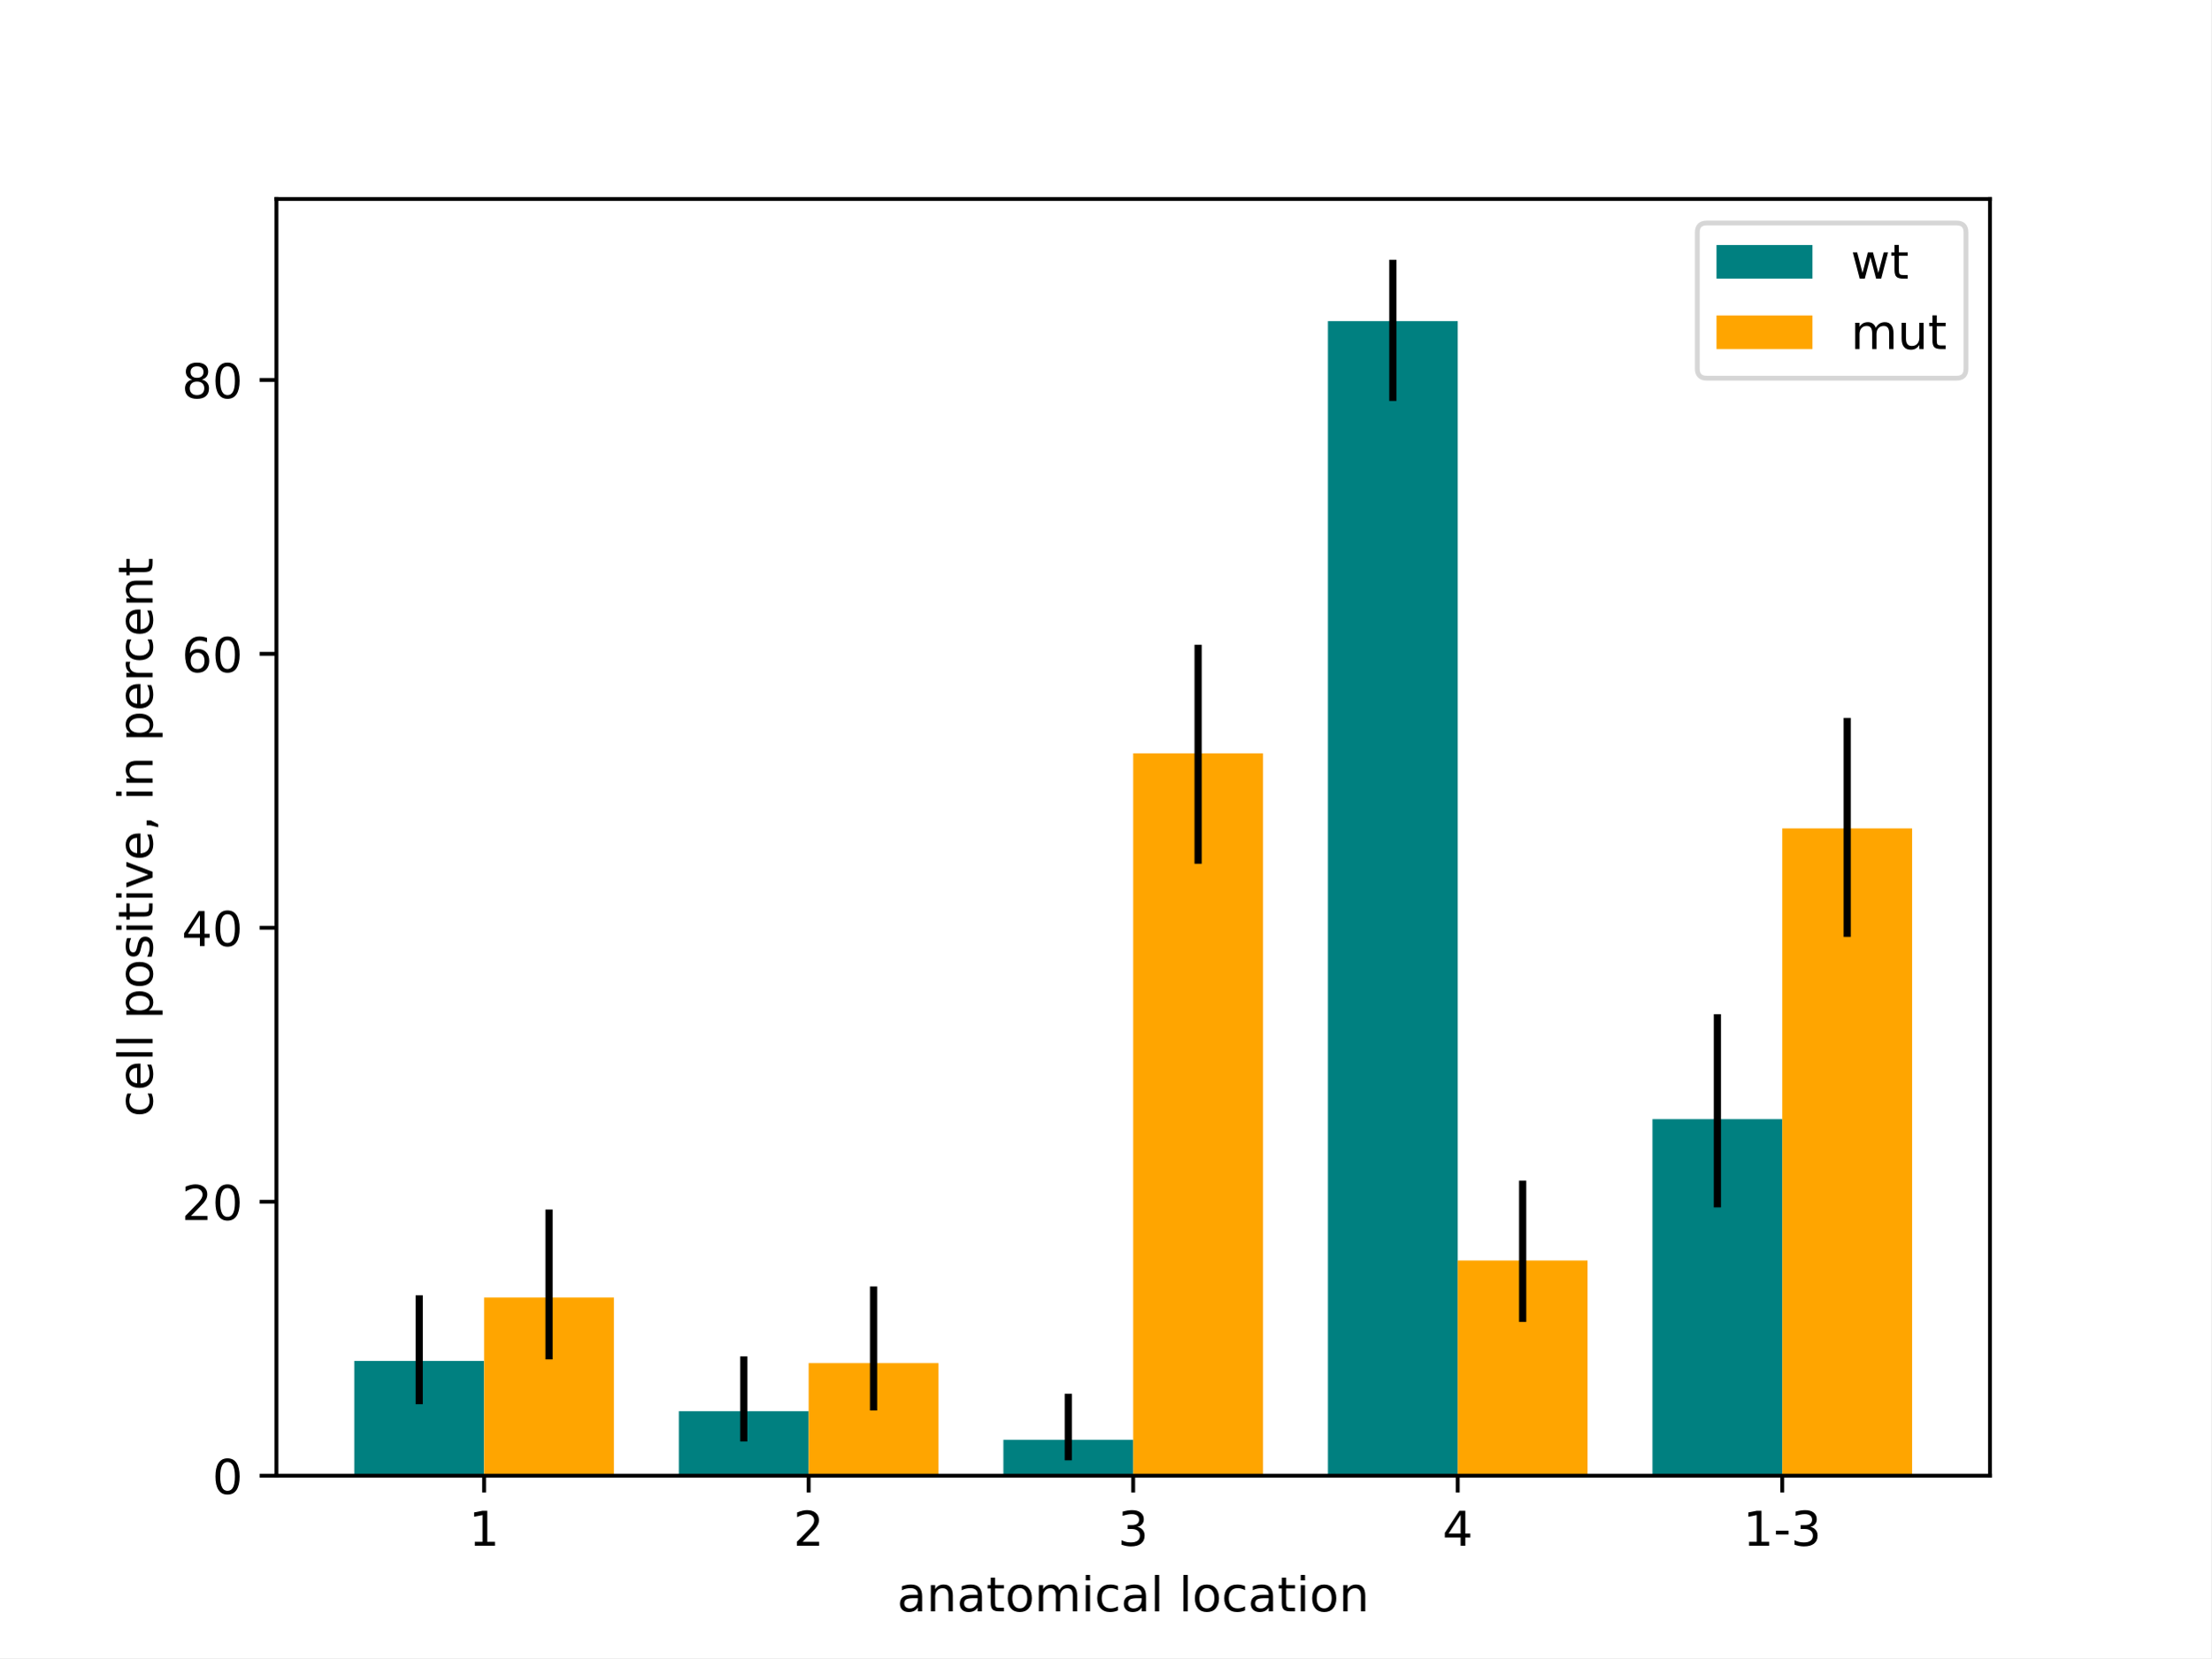
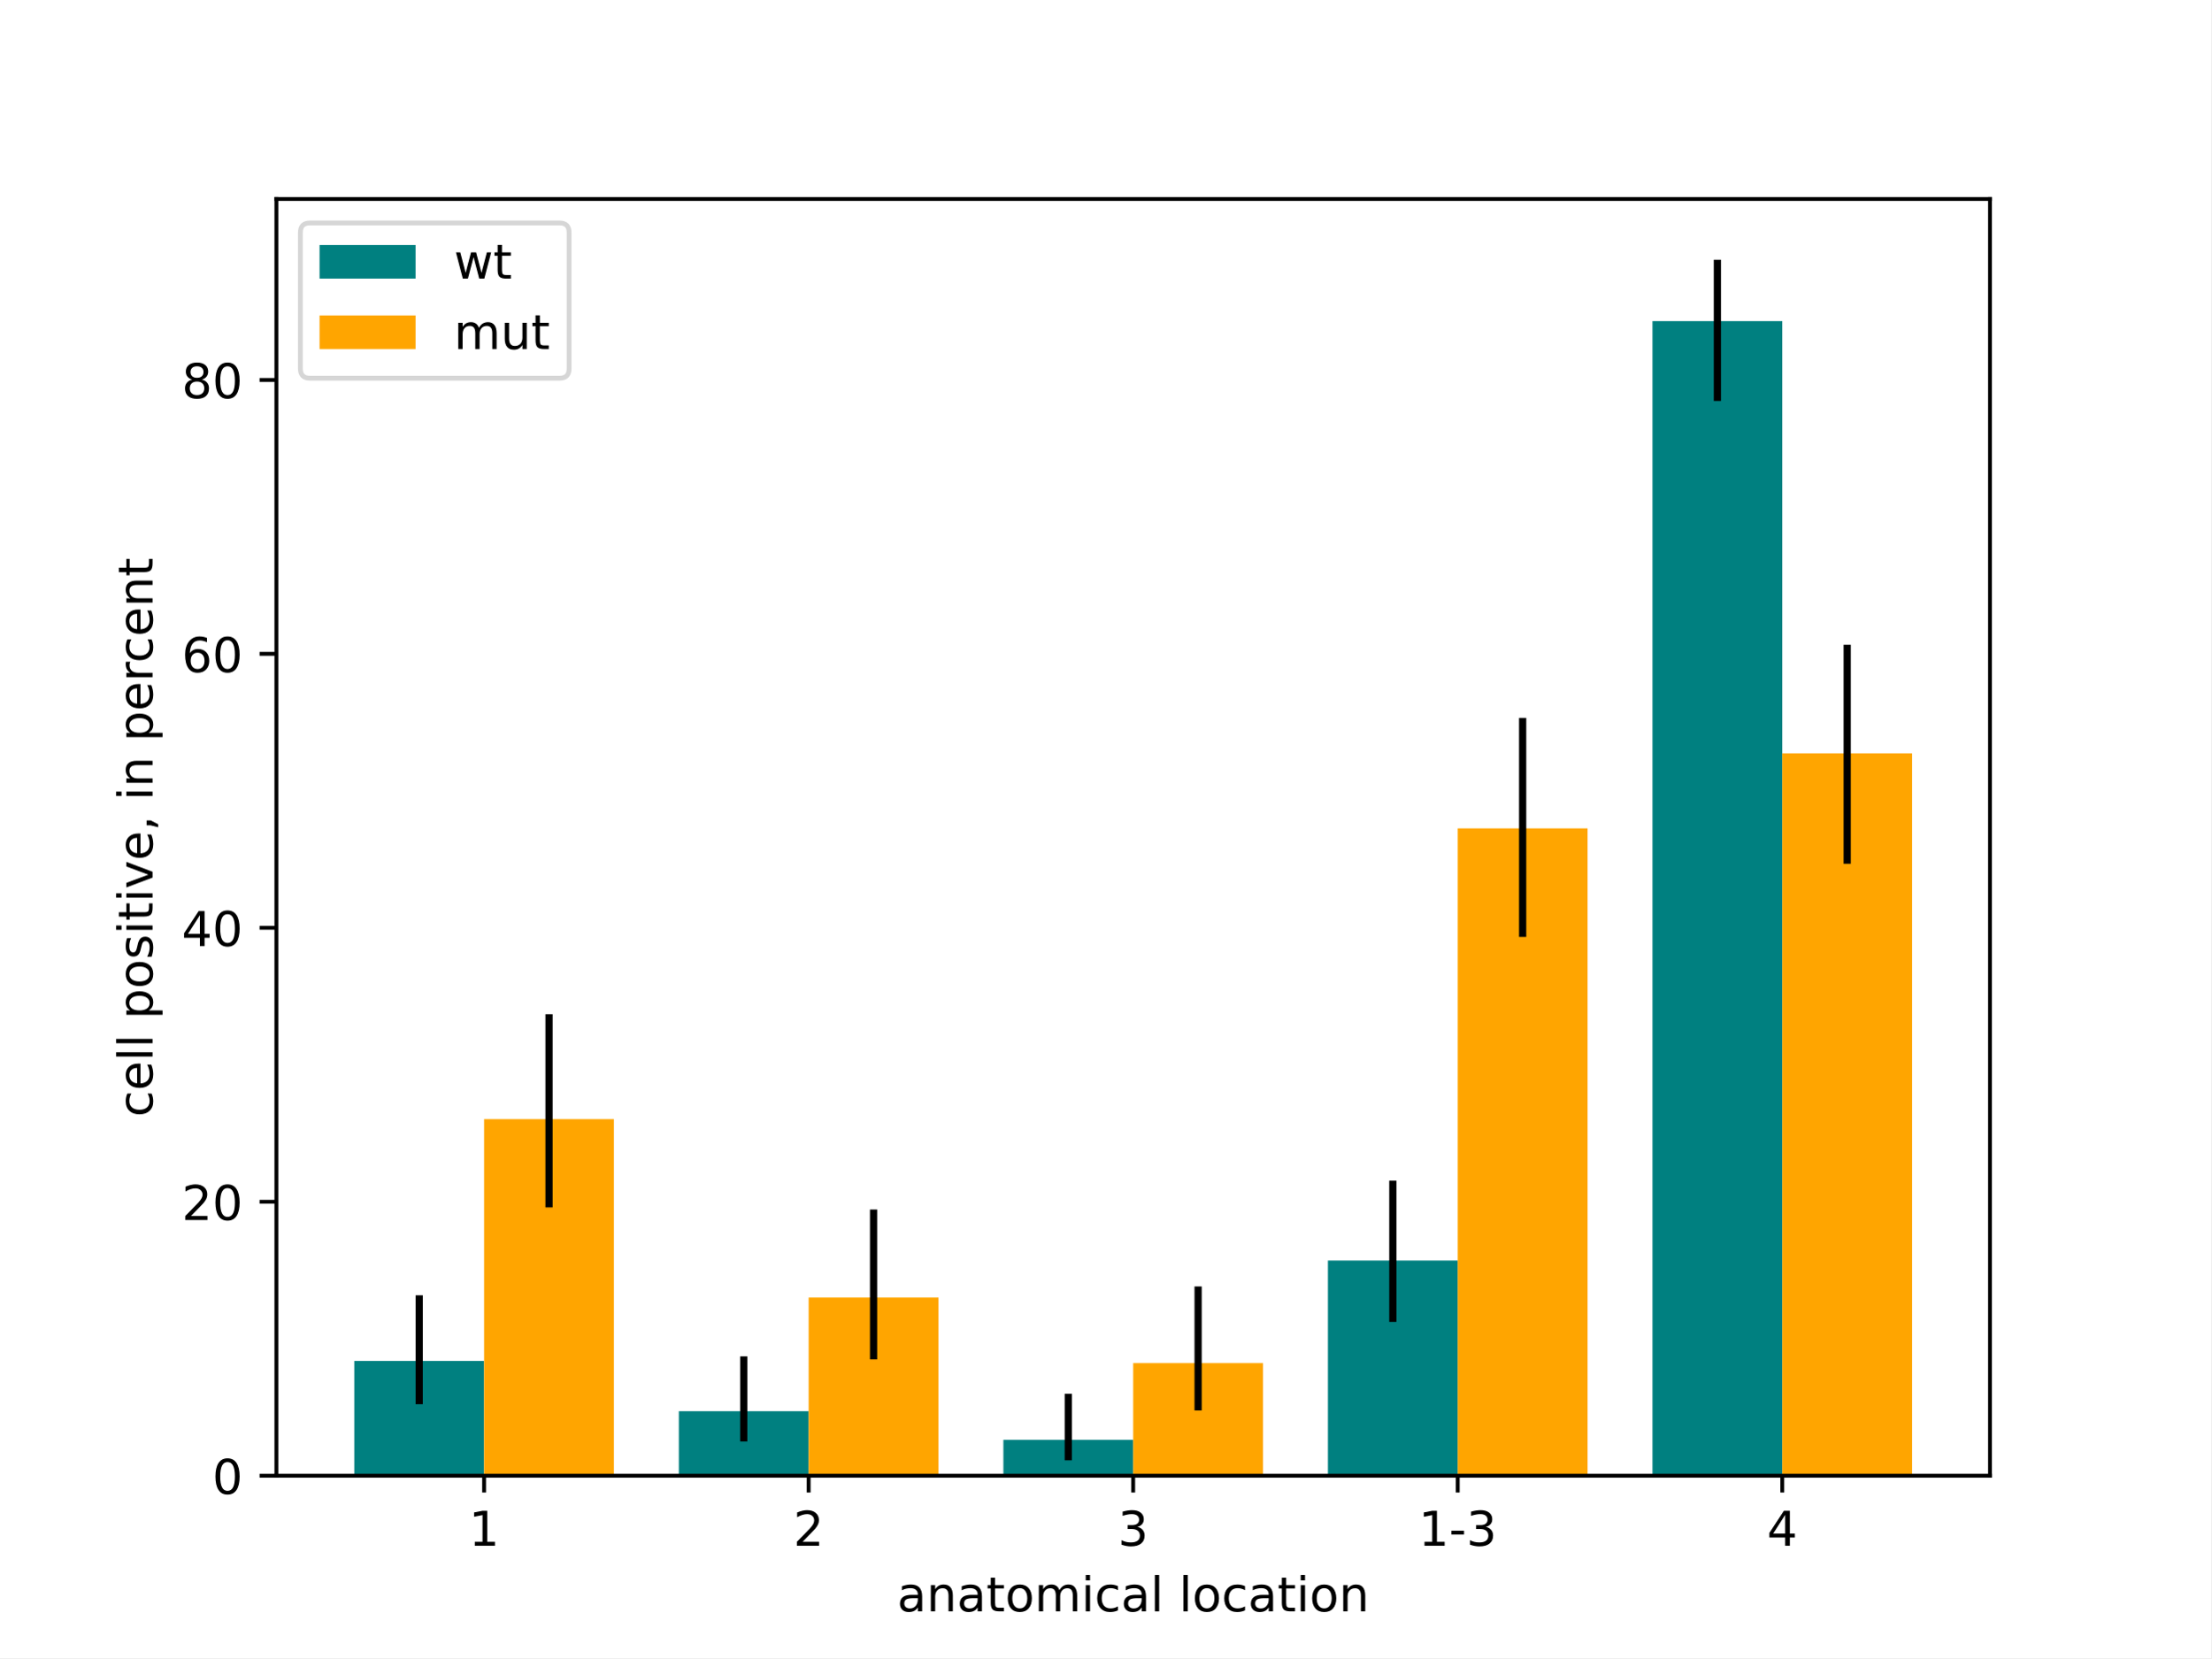
<svg xmlns="http://www.w3.org/2000/svg" xmlns:xlink="http://www.w3.org/1999/xlink" width="460.8pt" height="345.6pt" viewBox="0 0 460.8 345.6" version="1.1">
  <defs>
    <style type="text/css">*{stroke-linejoin: round; stroke-linecap: butt}</style>
  </defs>
  <g id="figure_1">
    <g id="patch_1">
      <path d="M 0 345.6  L 460.8 345.6  L 460.8 0  L 0 0  z " style="fill: #ffffff" />
    </g>
    <g id="axes_1">
      <g id="patch_2">
        <path d="M 57.6 307.584  L 414.72 307.584  L 414.72 41.472  L 57.6 41.472  z " style="fill: #ffffff" />
      </g>
      <g id="patch_3">
-         <path d="M 73.833 307.584  L 100.887 307.584  L 100.887 283.659  L 73.833 283.659  z " clip-path="url(#p12e2276010)" style="fill: #008080" />
+         <path d="M 73.833 307.584  L 100.887 307.584  L 100.887 283.659  L 73.833 283.659  z " clip-path="url(#p114550e118)" style="fill: #008080" />
      </g>
      <g id="patch_4">
-         <path d="M 141.469 307.584  L 168.524 307.584  L 168.524 294.137  L 141.469 294.137  z " clip-path="url(#p12e2276010)" style="fill: #008080" />
+         <path d="M 141.469 307.584  L 168.524 307.584  L 168.524 294.137  L 141.469 294.137  z " clip-path="url(#p114550e118)" style="fill: #008080" />
      </g>
      <g id="patch_5">
-         <path d="M 209.105 307.584  L 236.16 307.584  L 236.16 300.104  L 209.105 300.104  z " clip-path="url(#p12e2276010)" style="fill: #008080" />
+         <path d="M 209.105 307.584  L 236.16 307.584  L 236.16 300.104  L 209.105 300.104  z " clip-path="url(#p114550e118)" style="fill: #008080" />
      </g>
      <g id="patch_6">
-         <path d="M 276.742 307.584  L 303.796 307.584  L 303.796 66.937  L 276.742 66.937  z " clip-path="url(#p12e2276010)" style="fill: #008080" />
+         <path d="M 276.742 307.584  L 303.796 307.584  L 303.796 262.732  L 276.742 262.732  z " clip-path="url(#p114550e118)" style="fill: #008080" />
      </g>
      <g id="patch_7">
-         <path d="M 344.378 307.584  L 371.433 307.584  L 371.433 233.269  L 344.378 233.269  z " clip-path="url(#p12e2276010)" style="fill: #008080" />
+         <path d="M 344.378 307.584  L 371.433 307.584  L 371.433 66.937  L 344.378 66.937  z " clip-path="url(#p114550e118)" style="fill: #008080" />
      </g>
      <g id="patch_8">
-         <path d="M 100.887 307.584  L 127.942 307.584  L 127.942 270.441  L 100.887 270.441  z " clip-path="url(#p12e2276010)" style="fill: #ffa500" />
+         <path d="M 100.887 307.584  L 127.942 307.584  L 127.942 233.269  L 100.887 233.269  z " clip-path="url(#p114550e118)" style="fill: #ffa500" />
      </g>
      <g id="patch_9">
-         <path d="M 168.524 307.584  L 195.578 307.584  L 195.578 284.116  L 168.524 284.116  z " clip-path="url(#p12e2276010)" style="fill: #ffa500" />
+         <path d="M 168.524 307.584  L 195.578 307.584  L 195.578 270.441  L 168.524 270.441  z " clip-path="url(#p114550e118)" style="fill: #ffa500" />
      </g>
      <g id="patch_10">
-         <path d="M 236.16 307.584  L 263.215 307.584  L 263.215 157.012  L 236.16 157.012  z " clip-path="url(#p12e2276010)" style="fill: #ffa500" />
+         <path d="M 236.16 307.584  L 263.215 307.584  L 263.215 284.116  L 236.16 284.116  z " clip-path="url(#p114550e118)" style="fill: #ffa500" />
      </g>
      <g id="patch_11">
-         <path d="M 303.796 307.584  L 330.851 307.584  L 330.851 262.732  L 303.796 262.732  z " clip-path="url(#p12e2276010)" style="fill: #ffa500" />
+         <path d="M 303.796 307.584  L 330.851 307.584  L 330.851 172.657  L 303.796 172.657  z " clip-path="url(#p114550e118)" style="fill: #ffa500" />
      </g>
      <g id="patch_12">
-         <path d="M 371.433 307.584  L 398.487 307.584  L 398.487 172.657  L 371.433 172.657  z " clip-path="url(#p12e2276010)" style="fill: #ffa500" />
+         <path d="M 371.433 307.584  L 398.487 307.584  L 398.487 157.012  L 371.433 157.012  z " clip-path="url(#p114550e118)" style="fill: #ffa500" />
      </g>
      <g id="matplotlib.axis_1">
        <g id="xtick_1">
          <g id="line2d_1">
            <defs>
-               <path id="m46bd3d4e62" d="M 0 0  L 0 3.5  " style="stroke: #000000; stroke-width: 0.8" />
-             </defs>
-             <g>
-               <use xlink:href="#m46bd3d4e62" x="100.887" y="307.584" style="stroke: #000000; stroke-width: 0.8" />
+               <path id="m1e8df69c15" d="M 0 0  L 0 3.5  " style="stroke: #000000; stroke-width: 0.8" />
+             </defs>
+             <g>
+               <use xlink:href="#m1e8df69c15" x="100.887" y="307.584" style="stroke: #000000; stroke-width: 0.8" />
            </g>
          </g>
          <g id="text_1">
            <g transform="translate(97.70602 322.1824)scale(0.1 -0.1)">
              <defs>
                <path id="DejaVuSans-31" d="M 794 531  L 1825 531  L 1825 4091  L 703 3866  L 703 4441  L 1819 4666  L 2450 4666  L 2450 531  L 3481 531  L 3481 0  L 794 0  L 794 531  z " transform="scale(0.015625)" />
              </defs>
              <use xlink:href="#DejaVuSans-31" />
            </g>
          </g>
        </g>
        <g id="xtick_2">
          <g id="line2d_2">
            <g>
-               <use xlink:href="#m46bd3d4e62" x="168.524" y="307.584" style="stroke: #000000; stroke-width: 0.8" />
+               <use xlink:href="#m1e8df69c15" x="168.524" y="307.584" style="stroke: #000000; stroke-width: 0.8" />
            </g>
          </g>
          <g id="text_2">
            <g transform="translate(165.3424 322.1824)scale(0.1 -0.1)">
              <defs>
                <path id="DejaVuSans-32" d="M 1228 531  L 3431 531  L 3431 0  L 469 0  L 469 531  Q 828 903 1448 1529  Q 2069 2156 2228 2338  Q 2531 2678 2651 2914  Q 2772 3150 2772 3378  Q 2772 3750 2511 3984  Q 2250 4219 1831 4219  Q 1534 4219 1204 4116  Q 875 4013 500 3803  L 500 4441  Q 881 4594 1212 4672  Q 1544 4750 1819 4750  Q 2544 4750 2975 4387  Q 3406 4025 3406 3419  Q 3406 3131 3298 2873  Q 3191 2616 2906 2266  Q 2828 2175 2409 1742  Q 1991 1309 1228 531  z " transform="scale(0.015625)" />
              </defs>
              <use xlink:href="#DejaVuSans-32" />
            </g>
          </g>
        </g>
        <g id="xtick_3">
          <g id="line2d_3">
            <g>
-               <use xlink:href="#m46bd3d4e62" x="236.16" y="307.584" style="stroke: #000000; stroke-width: 0.8" />
+               <use xlink:href="#m1e8df69c15" x="236.16" y="307.584" style="stroke: #000000; stroke-width: 0.8" />
            </g>
          </g>
          <g id="text_3">
            <g transform="translate(232.9787 322.1824)scale(0.1 -0.1)">
              <defs>
                <path id="DejaVuSans-33" d="M 2597 2516  Q 3050 2419 3304 2112  Q 3559 1806 3559 1356  Q 3559 666 3084 287  Q 2609 -91 1734 -91  Q 1441 -91 1130 -33  Q 819 25 488 141  L 488 750  Q 750 597 1062 519  Q 1375 441 1716 441  Q 2309 441 2620 675  Q 2931 909 2931 1356  Q 2931 1769 2642 2001  Q 2353 2234 1838 2234  L 1294 2234  L 1294 2753  L 1863 2753  Q 2328 2753 2575 2939  Q 2822 3125 2822 3475  Q 2822 3834 2567 4026  Q 2313 4219 1838 4219  Q 1578 4219 1281 4162  Q 984 4106 628 3988  L 628 4550  Q 988 4650 1302 4700  Q 1616 4750 1894 4750  Q 2613 4750 3031 4423  Q 3450 4097 3450 3541  Q 3450 3153 3228 2886  Q 3006 2619 2597 2516  z " transform="scale(0.015625)" />
              </defs>
              <use xlink:href="#DejaVuSans-33" />
            </g>
          </g>
        </g>
        <g id="xtick_4">
          <g id="line2d_4">
            <g>
-               <use xlink:href="#m46bd3d4e62" x="303.796" y="307.584" style="stroke: #000000; stroke-width: 0.8" />
+               <use xlink:href="#m1e8df69c15" x="303.796" y="307.584" style="stroke: #000000; stroke-width: 0.8" />
            </g>
          </g>
          <g id="text_4">
-             <g transform="translate(300.6151 322.1824)scale(0.1 -0.1)">
-               <defs>
-                 <path id="DejaVuSans-34" d="M 2419 4116  L 825 1625  L 2419 1625  L 2419 4116  z M 2253 4666  L 3047 4666  L 3047 1625  L 3713 1625  L 3713 1100  L 3047 1100  L 3047 0  L 2419 0  L 2419 1100  L 313 1100  L 313 1709  L 2253 4666  z " transform="scale(0.015625)" />
-               </defs>
-               <use xlink:href="#DejaVuSans-34" />
-             </g>
-           </g>
-         </g>
-         <g id="xtick_5">
-           <g id="line2d_5">
-             <g>
-               <use xlink:href="#m46bd3d4e62" x="371.433" y="307.584" style="stroke: #000000; stroke-width: 0.8" />
-             </g>
-           </g>
-           <g id="text_5">
-             <g transform="translate(363.2663 322.1824)scale(0.1 -0.1)">
+             <g transform="translate(295.63 322.1824)scale(0.1 -0.1)">
              <defs>
                <path id="DejaVuSans-2d" d="M 313 2009  L 1997 2009  L 1997 1497  L 313 1497  L 313 2009  z " transform="scale(0.015625)" />
              </defs>
              <use xlink:href="#DejaVuSans-31" />
              <use xlink:href="#DejaVuSans-2d" x="63.623" />
              <use xlink:href="#DejaVuSans-33" x="99.707" />
+             </g>
+           </g>
+         </g>
+         <g id="xtick_5">
+           <g id="line2d_5">
+             <g>
+               <use xlink:href="#m1e8df69c15" x="371.433" y="307.584" style="stroke: #000000; stroke-width: 0.8" />
+             </g>
+           </g>
+           <g id="text_5">
+             <g transform="translate(368.2515 322.1824)scale(0.1 -0.1)">
+               <defs>
+                 <path id="DejaVuSans-34" d="M 2419 4116  L 825 1625  L 2419 1625  L 2419 4116  z M 2253 4666  L 3047 4666  L 3047 1625  L 3713 1625  L 3713 1100  L 3047 1100  L 3047 0  L 2419 0  L 2419 1100  L 313 1100  L 313 1709  L 2253 4666  z " transform="scale(0.015625)" />
+               </defs>
+               <use xlink:href="#DejaVuSans-34" />
            </g>
          </g>
        </g>
        <g id="text_6">
          <g transform="translate(186.9538 335.8606)scale(0.1 -0.1)">
            <defs>
              <path id="DejaVuSans-61" d="M 2194 1759  Q 1497 1759 1228 1600  Q 959 1441 959 1056  Q 959 750 1161 570  Q 1363 391 1709 391  Q 2188 391 2477 730  Q 2766 1069 2766 1631  L 2766 1759  L 2194 1759  z M 3341 1997  L 3341 0  L 2766 0  L 2766 531  Q 2569 213 2275 61  Q 1981 -91 1556 -91  Q 1019 -91 701 211  Q 384 513 384 1019  Q 384 1609 779 1909  Q 1175 2209 1959 2209  L 2766 2209  L 2766 2266  Q 2766 2663 2505 2880  Q 2244 3097 1772 3097  Q 1472 3097 1187 3025  Q 903 2953 641 2809  L 641 3341  Q 956 3463 1253 3523  Q 1550 3584 1831 3584  Q 2591 3584 2966 3190  Q 3341 2797 3341 1997  z " transform="scale(0.015625)" />
              <path id="DejaVuSans-6e" d="M 3513 2113  L 3513 0  L 2938 0  L 2938 2094  Q 2938 2591 2744 2837  Q 2550 3084 2163 3084  Q 1697 3084 1428 2787  Q 1159 2491 1159 1978  L 1159 0  L 581 0  L 581 3500  L 1159 3500  L 1159 2956  Q 1366 3272 1645 3428  Q 1925 3584 2291 3584  Q 2894 3584 3203 3211  Q 3513 2838 3513 2113  z " transform="scale(0.015625)" />
              <path id="DejaVuSans-74" d="M 1172 4494  L 1172 3500  L 2356 3500  L 2356 3053  L 1172 3053  L 1172 1153  Q 1172 725 1289 603  Q 1406 481 1766 481  L 2356 481  L 2356 0  L 1766 0  Q 1100 0 847 248  Q 594 497 594 1153  L 594 3053  L 172 3053  L 172 3500  L 594 3500  L 594 4494  L 1172 4494  z " transform="scale(0.015625)" />
              <path id="DejaVuSans-6f" d="M 1959 3097  Q 1497 3097 1228 2736  Q 959 2375 959 1747  Q 959 1119 1226 758  Q 1494 397 1959 397  Q 2419 397 2687 759  Q 2956 1122 2956 1747  Q 2956 2369 2687 2733  Q 2419 3097 1959 3097  z M 1959 3584  Q 2709 3584 3137 3096  Q 3566 2609 3566 1747  Q 3566 888 3137 398  Q 2709 -91 1959 -91  Q 1206 -91 779 398  Q 353 888 353 1747  Q 353 2609 779 3096  Q 1206 3584 1959 3584  z " transform="scale(0.015625)" />
              <path id="DejaVuSans-6d" d="M 3328 2828  Q 3544 3216 3844 3400  Q 4144 3584 4550 3584  Q 5097 3584 5394 3201  Q 5691 2819 5691 2113  L 5691 0  L 5113 0  L 5113 2094  Q 5113 2597 4934 2840  Q 4756 3084 4391 3084  Q 3944 3084 3684 2787  Q 3425 2491 3425 1978  L 3425 0  L 2847 0  L 2847 2094  Q 2847 2600 2669 2842  Q 2491 3084 2119 3084  Q 1678 3084 1418 2786  Q 1159 2488 1159 1978  L 1159 0  L 581 0  L 581 3500  L 1159 3500  L 1159 2956  Q 1356 3278 1631 3431  Q 1906 3584 2284 3584  Q 2666 3584 2933 3390  Q 3200 3197 3328 2828  z " transform="scale(0.015625)" />
              <path id="DejaVuSans-69" d="M 603 3500  L 1178 3500  L 1178 0  L 603 0  L 603 3500  z M 603 4863  L 1178 4863  L 1178 4134  L 603 4134  L 603 4863  z " transform="scale(0.015625)" />
              <path id="DejaVuSans-63" d="M 3122 3366  L 3122 2828  Q 2878 2963 2633 3030  Q 2388 3097 2138 3097  Q 1578 3097 1268 2742  Q 959 2388 959 1747  Q 959 1106 1268 751  Q 1578 397 2138 397  Q 2388 397 2633 464  Q 2878 531 3122 666  L 3122 134  Q 2881 22 2623 -34  Q 2366 -91 2075 -91  Q 1284 -91 818 406  Q 353 903 353 1747  Q 353 2603 823 3093  Q 1294 3584 2113 3584  Q 2378 3584 2631 3529  Q 2884 3475 3122 3366  z " transform="scale(0.015625)" />
              <path id="DejaVuSans-6c" d="M 603 4863  L 1178 4863  L 1178 0  L 603 0  L 603 4863  z " transform="scale(0.015625)" />
              <path id="DejaVuSans-20" transform="scale(0.015625)" />
            </defs>
            <use xlink:href="#DejaVuSans-61" />
            <use xlink:href="#DejaVuSans-6e" x="61.279" />
            <use xlink:href="#DejaVuSans-61" x="124.658" />
            <use xlink:href="#DejaVuSans-74" x="185.938" />
            <use xlink:href="#DejaVuSans-6f" x="225.146" />
            <use xlink:href="#DejaVuSans-6d" x="286.328" />
            <use xlink:href="#DejaVuSans-69" x="383.74" />
            <use xlink:href="#DejaVuSans-63" x="411.523" />
            <use xlink:href="#DejaVuSans-61" x="466.504" />
            <use xlink:href="#DejaVuSans-6c" x="527.783" />
            <use xlink:href="#DejaVuSans-20" x="555.566" />
            <use xlink:href="#DejaVuSans-6c" x="587.354" />
            <use xlink:href="#DejaVuSans-6f" x="615.137" />
            <use xlink:href="#DejaVuSans-63" x="676.318" />
            <use xlink:href="#DejaVuSans-61" x="731.299" />
            <use xlink:href="#DejaVuSans-74" x="792.578" />
            <use xlink:href="#DejaVuSans-69" x="831.787" />
            <use xlink:href="#DejaVuSans-6f" x="859.57" />
            <use xlink:href="#DejaVuSans-6e" x="920.752" />
          </g>
        </g>
      </g>
      <g id="matplotlib.axis_2">
        <g id="ytick_1">
          <g id="line2d_6">
            <defs>
-               <path id="m24225a2c26" d="M 0 0  L -3.5 0  " style="stroke: #000000; stroke-width: 0.8" />
-             </defs>
-             <g>
-               <use xlink:href="#m24225a2c26" x="57.6" y="307.584" style="stroke: #000000; stroke-width: 0.8" />
+               <path id="m2586322d5f" d="M 0 0  L -3.5 0  " style="stroke: #000000; stroke-width: 0.8" />
+             </defs>
+             <g>
+               <use xlink:href="#m2586322d5f" x="57.6" y="307.584" style="stroke: #000000; stroke-width: 0.8" />
            </g>
          </g>
          <g id="text_7">
            <g transform="translate(44.2375 311.3832)scale(0.1 -0.1)">
              <defs>
                <path id="DejaVuSans-30" d="M 2034 4250  Q 1547 4250 1301 3770  Q 1056 3291 1056 2328  Q 1056 1369 1301 889  Q 1547 409 2034 409  Q 2525 409 2770 889  Q 3016 1369 3016 2328  Q 3016 3291 2770 3770  Q 2525 4250 2034 4250  z M 2034 4750  Q 2819 4750 3233 4129  Q 3647 3509 3647 2328  Q 3647 1150 3233 529  Q 2819 -91 2034 -91  Q 1250 -91 836 529  Q 422 1150 422 2328  Q 422 3509 836 4129  Q 1250 4750 2034 4750  z " transform="scale(0.015625)" />
              </defs>
              <use xlink:href="#DejaVuSans-30" />
            </g>
          </g>
        </g>
        <g id="ytick_2">
          <g id="line2d_7">
            <g>
-               <use xlink:href="#m24225a2c26" x="57.6" y="250.484" style="stroke: #000000; stroke-width: 0.8" />
+               <use xlink:href="#m2586322d5f" x="57.6" y="250.484" style="stroke: #000000; stroke-width: 0.8" />
            </g>
          </g>
          <g id="text_8">
            <g transform="translate(37.875 254.2834)scale(0.1 -0.1)">
              <use xlink:href="#DejaVuSans-32" />
              <use xlink:href="#DejaVuSans-30" x="63.623" />
            </g>
          </g>
        </g>
        <g id="ytick_3">
          <g id="line2d_8">
            <g>
-               <use xlink:href="#m24225a2c26" x="57.6" y="193.384" style="stroke: #000000; stroke-width: 0.8" />
+               <use xlink:href="#m2586322d5f" x="57.6" y="193.384" style="stroke: #000000; stroke-width: 0.8" />
            </g>
          </g>
          <g id="text_9">
            <g transform="translate(37.875 197.1835)scale(0.1 -0.1)">
              <use xlink:href="#DejaVuSans-34" />
              <use xlink:href="#DejaVuSans-30" x="63.623" />
            </g>
          </g>
        </g>
        <g id="ytick_4">
          <g id="line2d_9">
            <g>
-               <use xlink:href="#m24225a2c26" x="57.6" y="136.284" style="stroke: #000000; stroke-width: 0.8" />
+               <use xlink:href="#m2586322d5f" x="57.6" y="136.284" style="stroke: #000000; stroke-width: 0.8" />
            </g>
          </g>
          <g id="text_10">
            <g transform="translate(37.875 140.0836)scale(0.1 -0.1)">
              <defs>
                <path id="DejaVuSans-36" d="M 2113 2584  Q 1688 2584 1439 2293  Q 1191 2003 1191 1497  Q 1191 994 1439 701  Q 1688 409 2113 409  Q 2538 409 2786 701  Q 3034 994 3034 1497  Q 3034 2003 2786 2293  Q 2538 2584 2113 2584  z M 3366 4563  L 3366 3988  Q 3128 4100 2886 4159  Q 2644 4219 2406 4219  Q 1781 4219 1451 3797  Q 1122 3375 1075 2522  Q 1259 2794 1537 2939  Q 1816 3084 2150 3084  Q 2853 3084 3261 2657  Q 3669 2231 3669 1497  Q 3669 778 3244 343  Q 2819 -91 2113 -91  Q 1303 -91 875 529  Q 447 1150 447 2328  Q 447 3434 972 4092  Q 1497 4750 2381 4750  Q 2619 4750 2861 4703  Q 3103 4656 3366 4563  z " transform="scale(0.015625)" />
              </defs>
              <use xlink:href="#DejaVuSans-36" />
              <use xlink:href="#DejaVuSans-30" x="63.623" />
            </g>
          </g>
        </g>
        <g id="ytick_5">
          <g id="line2d_10">
            <g>
-               <use xlink:href="#m24225a2c26" x="57.6" y="79.185" style="stroke: #000000; stroke-width: 0.8" />
+               <use xlink:href="#m2586322d5f" x="57.6" y="79.185" style="stroke: #000000; stroke-width: 0.8" />
            </g>
          </g>
          <g id="text_11">
            <g transform="translate(37.875 82.98379)scale(0.1 -0.1)">
              <defs>
                <path id="DejaVuSans-38" d="M 2034 2216  Q 1584 2216 1326 1975  Q 1069 1734 1069 1313  Q 1069 891 1326 650  Q 1584 409 2034 409  Q 2484 409 2743 651  Q 3003 894 3003 1313  Q 3003 1734 2745 1975  Q 2488 2216 2034 2216  z M 1403 2484  Q 997 2584 770 2862  Q 544 3141 544 3541  Q 544 4100 942 4425  Q 1341 4750 2034 4750  Q 2731 4750 3128 4425  Q 3525 4100 3525 3541  Q 3525 3141 3298 2862  Q 3072 2584 2669 2484  Q 3125 2378 3379 2068  Q 3634 1759 3634 1313  Q 3634 634 3220 271  Q 2806 -91 2034 -91  Q 1263 -91 848 271  Q 434 634 434 1313  Q 434 1759 690 2068  Q 947 2378 1403 2484  z M 1172 3481  Q 1172 3119 1398 2916  Q 1625 2713 2034 2713  Q 2441 2713 2670 2916  Q 2900 3119 2900 3481  Q 2900 3844 2670 4047  Q 2441 4250 2034 4250  Q 1625 4250 1398 4047  Q 1172 3844 1172 3481  z " transform="scale(0.015625)" />
              </defs>
              <use xlink:href="#DejaVuSans-38" />
              <use xlink:href="#DejaVuSans-30" x="63.623" />
            </g>
          </g>
        </g>
        <g id="text_12">
          <g transform="translate(31.79531 232.8069)rotate(-90)scale(0.1 -0.1)">
            <defs>
              <path id="DejaVuSans-65" d="M 3597 1894  L 3597 1613  L 953 1613  Q 991 1019 1311 708  Q 1631 397 2203 397  Q 2534 397 2845 478  Q 3156 559 3463 722  L 3463 178  Q 3153 47 2828 -22  Q 2503 -91 2169 -91  Q 1331 -91 842 396  Q 353 884 353 1716  Q 353 2575 817 3079  Q 1281 3584 2069 3584  Q 2775 3584 3186 3129  Q 3597 2675 3597 1894  z M 3022 2063  Q 3016 2534 2758 2815  Q 2500 3097 2075 3097  Q 1594 3097 1305 2825  Q 1016 2553 972 2059  L 3022 2063  z " transform="scale(0.015625)" />
              <path id="DejaVuSans-70" d="M 1159 525  L 1159 -1331  L 581 -1331  L 581 3500  L 1159 3500  L 1159 2969  Q 1341 3281 1617 3432  Q 1894 3584 2278 3584  Q 2916 3584 3314 3078  Q 3713 2572 3713 1747  Q 3713 922 3314 415  Q 2916 -91 2278 -91  Q 1894 -91 1617 61  Q 1341 213 1159 525  z M 3116 1747  Q 3116 2381 2855 2742  Q 2594 3103 2138 3103  Q 1681 3103 1420 2742  Q 1159 2381 1159 1747  Q 1159 1113 1420 752  Q 1681 391 2138 391  Q 2594 391 2855 752  Q 3116 1113 3116 1747  z " transform="scale(0.015625)" />
              <path id="DejaVuSans-73" d="M 2834 3397  L 2834 2853  Q 2591 2978 2328 3040  Q 2066 3103 1784 3103  Q 1356 3103 1142 2972  Q 928 2841 928 2578  Q 928 2378 1081 2264  Q 1234 2150 1697 2047  L 1894 2003  Q 2506 1872 2764 1633  Q 3022 1394 3022 966  Q 3022 478 2636 193  Q 2250 -91 1575 -91  Q 1294 -91 989 -36  Q 684 19 347 128  L 347 722  Q 666 556 975 473  Q 1284 391 1588 391  Q 1994 391 2212 530  Q 2431 669 2431 922  Q 2431 1156 2273 1281  Q 2116 1406 1581 1522  L 1381 1569  Q 847 1681 609 1914  Q 372 2147 372 2553  Q 372 3047 722 3315  Q 1072 3584 1716 3584  Q 2034 3584 2315 3537  Q 2597 3491 2834 3397  z " transform="scale(0.015625)" />
              <path id="DejaVuSans-76" d="M 191 3500  L 800 3500  L 1894 563  L 2988 3500  L 3597 3500  L 2284 0  L 1503 0  L 191 3500  z " transform="scale(0.015625)" />
              <path id="DejaVuSans-2c" d="M 750 794  L 1409 794  L 1409 256  L 897 -744  L 494 -744  L 750 256  L 750 794  z " transform="scale(0.015625)" />
              <path id="DejaVuSans-72" d="M 2631 2963  Q 2534 3019 2420 3045  Q 2306 3072 2169 3072  Q 1681 3072 1420 2755  Q 1159 2438 1159 1844  L 1159 0  L 581 0  L 581 3500  L 1159 3500  L 1159 2956  Q 1341 3275 1631 3429  Q 1922 3584 2338 3584  Q 2397 3584 2469 3576  Q 2541 3569 2628 3553  L 2631 2963  z " transform="scale(0.015625)" />
            </defs>
            <use xlink:href="#DejaVuSans-63" />
            <use xlink:href="#DejaVuSans-65" x="54.98" />
            <use xlink:href="#DejaVuSans-6c" x="116.504" />
            <use xlink:href="#DejaVuSans-6c" x="144.287" />
            <use xlink:href="#DejaVuSans-20" x="172.07" />
            <use xlink:href="#DejaVuSans-70" x="203.857" />
            <use xlink:href="#DejaVuSans-6f" x="267.334" />
            <use xlink:href="#DejaVuSans-73" x="328.516" />
            <use xlink:href="#DejaVuSans-69" x="380.615" />
            <use xlink:href="#DejaVuSans-74" x="408.398" />
            <use xlink:href="#DejaVuSans-69" x="447.607" />
            <use xlink:href="#DejaVuSans-76" x="475.391" />
            <use xlink:href="#DejaVuSans-65" x="534.57" />
            <use xlink:href="#DejaVuSans-2c" x="596.094" />
            <use xlink:href="#DejaVuSans-20" x="627.881" />
            <use xlink:href="#DejaVuSans-69" x="659.668" />
            <use xlink:href="#DejaVuSans-6e" x="687.451" />
            <use xlink:href="#DejaVuSans-20" x="750.83" />
            <use xlink:href="#DejaVuSans-70" x="782.617" />
            <use xlink:href="#DejaVuSans-65" x="846.094" />
            <use xlink:href="#DejaVuSans-72" x="907.617" />
            <use xlink:href="#DejaVuSans-63" x="946.48" />
            <use xlink:href="#DejaVuSans-65" x="1001.461" />
            <use xlink:href="#DejaVuSans-6e" x="1062.984" />
            <use xlink:href="#DejaVuSans-74" x="1126.363" />
          </g>
        </g>
      </g>
      <g id="LineCollection_1">
-         <path d="M 87.36 292.676  L 87.36 269.975  " clip-path="url(#p12e2276010)" style="fill: none; stroke: #000000; stroke-width: 1.5" />
-         <path d="M 154.996 300.451  L 154.996 282.713  " clip-path="url(#p12e2276010)" style="fill: none; stroke: #000000; stroke-width: 1.5" />
-         <path d="M 222.633 304.377  L 222.633 290.509  " clip-path="url(#p12e2276010)" style="fill: none; stroke: #000000; stroke-width: 1.5" />
-         <path d="M 290.269 83.572  L 290.269 54.144  " clip-path="url(#p12e2276010)" style="fill: none; stroke: #000000; stroke-width: 1.5" />
-         <path d="M 357.905 251.656  L 357.905 211.387  " clip-path="url(#p12e2276010)" style="fill: none; stroke: #000000; stroke-width: 1.5" />
+         <path d="M 87.36 292.676  L 87.36 269.975  " clip-path="url(#p114550e118)" style="fill: none; stroke: #000000; stroke-width: 1.5" />
+         <path d="M 154.996 300.451  L 154.996 282.713  " clip-path="url(#p114550e118)" style="fill: none; stroke: #000000; stroke-width: 1.5" />
+         <path d="M 222.633 304.377  L 222.633 290.509  " clip-path="url(#p114550e118)" style="fill: none; stroke: #000000; stroke-width: 1.5" />
+         <path d="M 290.269 275.525  L 290.269 246.097  " clip-path="url(#p114550e118)" style="fill: none; stroke: #000000; stroke-width: 1.5" />
+         <path d="M 357.905 83.572  L 357.905 54.144  " clip-path="url(#p114550e118)" style="fill: none; stroke: #000000; stroke-width: 1.5" />
      </g>
      <g id="LineCollection_2">
-         <path d="M 114.415 283.339  L 114.415 252.106  " clip-path="url(#p12e2276010)" style="fill: none; stroke: #000000; stroke-width: 1.5" />
-         <path d="M 182.051 293.983  L 182.051 268.138  " clip-path="url(#p12e2276010)" style="fill: none; stroke: #000000; stroke-width: 1.5" />
-         <path d="M 249.687 180.036  L 249.687 134.39  " clip-path="url(#p12e2276010)" style="fill: none; stroke: #000000; stroke-width: 1.5" />
-         <path d="M 317.324 275.525  L 317.324 246.097  " clip-path="url(#p12e2276010)" style="fill: none; stroke: #000000; stroke-width: 1.5" />
-         <path d="M 384.96 195.279  L 384.96 149.633  " clip-path="url(#p12e2276010)" style="fill: none; stroke: #000000; stroke-width: 1.5" />
+         <path d="M 114.415 251.656  L 114.415 211.387  " clip-path="url(#p114550e118)" style="fill: none; stroke: #000000; stroke-width: 1.5" />
+         <path d="M 182.051 283.339  L 182.051 252.106  " clip-path="url(#p114550e118)" style="fill: none; stroke: #000000; stroke-width: 1.5" />
+         <path d="M 249.687 293.983  L 249.687 268.138  " clip-path="url(#p114550e118)" style="fill: none; stroke: #000000; stroke-width: 1.5" />
+         <path d="M 317.324 195.279  L 317.324 149.633  " clip-path="url(#p114550e118)" style="fill: none; stroke: #000000; stroke-width: 1.5" />
+         <path d="M 384.96 180.036  L 384.96 134.39  " clip-path="url(#p114550e118)" style="fill: none; stroke: #000000; stroke-width: 1.5" />
      </g>
      <g id="patch_13">
        <path d="M 57.6 307.584  L 57.6 41.472  " style="fill: none; stroke: #000000; stroke-width: 0.8; stroke-linejoin: miter; stroke-linecap: square" />
      </g>
      <g id="patch_14">
        <path d="M 414.72 307.584  L 414.72 41.472  " style="fill: none; stroke: #000000; stroke-width: 0.8; stroke-linejoin: miter; stroke-linecap: square" />
      </g>
      <g id="patch_15">
        <path d="M 57.6 307.584  L 414.72 307.584  " style="fill: none; stroke: #000000; stroke-width: 0.8; stroke-linejoin: miter; stroke-linecap: square" />
      </g>
      <g id="patch_16">
        <path d="M 57.6 41.472  L 414.72 41.472  " style="fill: none; stroke: #000000; stroke-width: 0.8; stroke-linejoin: miter; stroke-linecap: square" />
      </g>
      <g id="legend_1">
        <g id="patch_17">
-           <path d="M 355.722 78.828  L 407.72 78.828  Q 409.72 78.828 409.72 76.828  L 409.72 48.472  Q 409.72 46.472 407.72 46.472  L 355.722 46.472  Q 353.722 46.472 353.722 48.472  L 353.722 76.828  Q 353.722 78.828 355.722 78.828  z " style="fill: #ffffff; opacity: 0.8; stroke: #cccccc; stroke-linejoin: miter" />
+           <path d="M 64.6 78.828  L 116.598 78.828  Q 118.598 78.828 118.598 76.828  L 118.598 48.472  Q 118.598 46.472 116.598 46.472  L 64.6 46.472  Q 62.6 46.472 62.6 48.472  L 62.6 76.828  Q 62.6 78.828 64.6 78.828  z " style="fill: #ffffff; opacity: 0.8; stroke: #cccccc; stroke-linejoin: miter" />
        </g>
        <g id="patch_18">
-           <path d="M 357.722 58.07  L 377.722 58.07  L 377.722 51.07  L 357.722 51.07  z " style="fill: #008080" />
+           <path d="M 66.6 58.07  L 86.6 58.07  L 86.6 51.07  L 66.6 51.07  z " style="fill: #008080" />
        </g>
        <g id="text_13">
-           <g transform="translate(385.7216 58.07044)scale(0.1 -0.1)">
+           <g transform="translate(94.6 58.07044)scale(0.1 -0.1)">
            <defs>
              <path id="DejaVuSans-77" d="M 269 3500  L 844 3500  L 1563 769  L 2278 3500  L 2956 3500  L 3675 769  L 4391 3500  L 4966 3500  L 4050 0  L 3372 0  L 2619 2869  L 1863 0  L 1184 0  L 269 3500  z " transform="scale(0.015625)" />
            </defs>
            <use xlink:href="#DejaVuSans-77" />
            <use xlink:href="#DejaVuSans-74" x="81.787" />
          </g>
        </g>
        <g id="patch_19">
-           <path d="M 357.722 72.749  L 377.722 72.749  L 377.722 65.749  L 357.722 65.749  z " style="fill: #ffa500" />
+           <path d="M 66.6 72.749  L 86.6 72.749  L 86.6 65.749  L 66.6 65.749  z " style="fill: #ffa500" />
        </g>
        <g id="text_14">
-           <g transform="translate(385.7216 72.74856)scale(0.1 -0.1)">
+           <g transform="translate(94.6 72.74856)scale(0.1 -0.1)">
            <defs>
              <path id="DejaVuSans-75" d="M 544 1381  L 544 3500  L 1119 3500  L 1119 1403  Q 1119 906 1312 657  Q 1506 409 1894 409  Q 2359 409 2629 706  Q 2900 1003 2900 1516  L 2900 3500  L 3475 3500  L 3475 0  L 2900 0  L 2900 538  Q 2691 219 2414 64  Q 2138 -91 1772 -91  Q 1169 -91 856 284  Q 544 659 544 1381  z M 1991 3584  L 1991 3584  z " transform="scale(0.015625)" />
            </defs>
            <use xlink:href="#DejaVuSans-6d" />
            <use xlink:href="#DejaVuSans-75" x="97.412" />
            <use xlink:href="#DejaVuSans-74" x="160.791" />
          </g>
        </g>
      </g>
    </g>
  </g>
  <defs>
-     <clipPath id="p12e2276010">
+     <clipPath id="p114550e118">
      <rect x="57.6" y="41.472" width="357.12" height="266.112" />
    </clipPath>
  </defs>
</svg>
